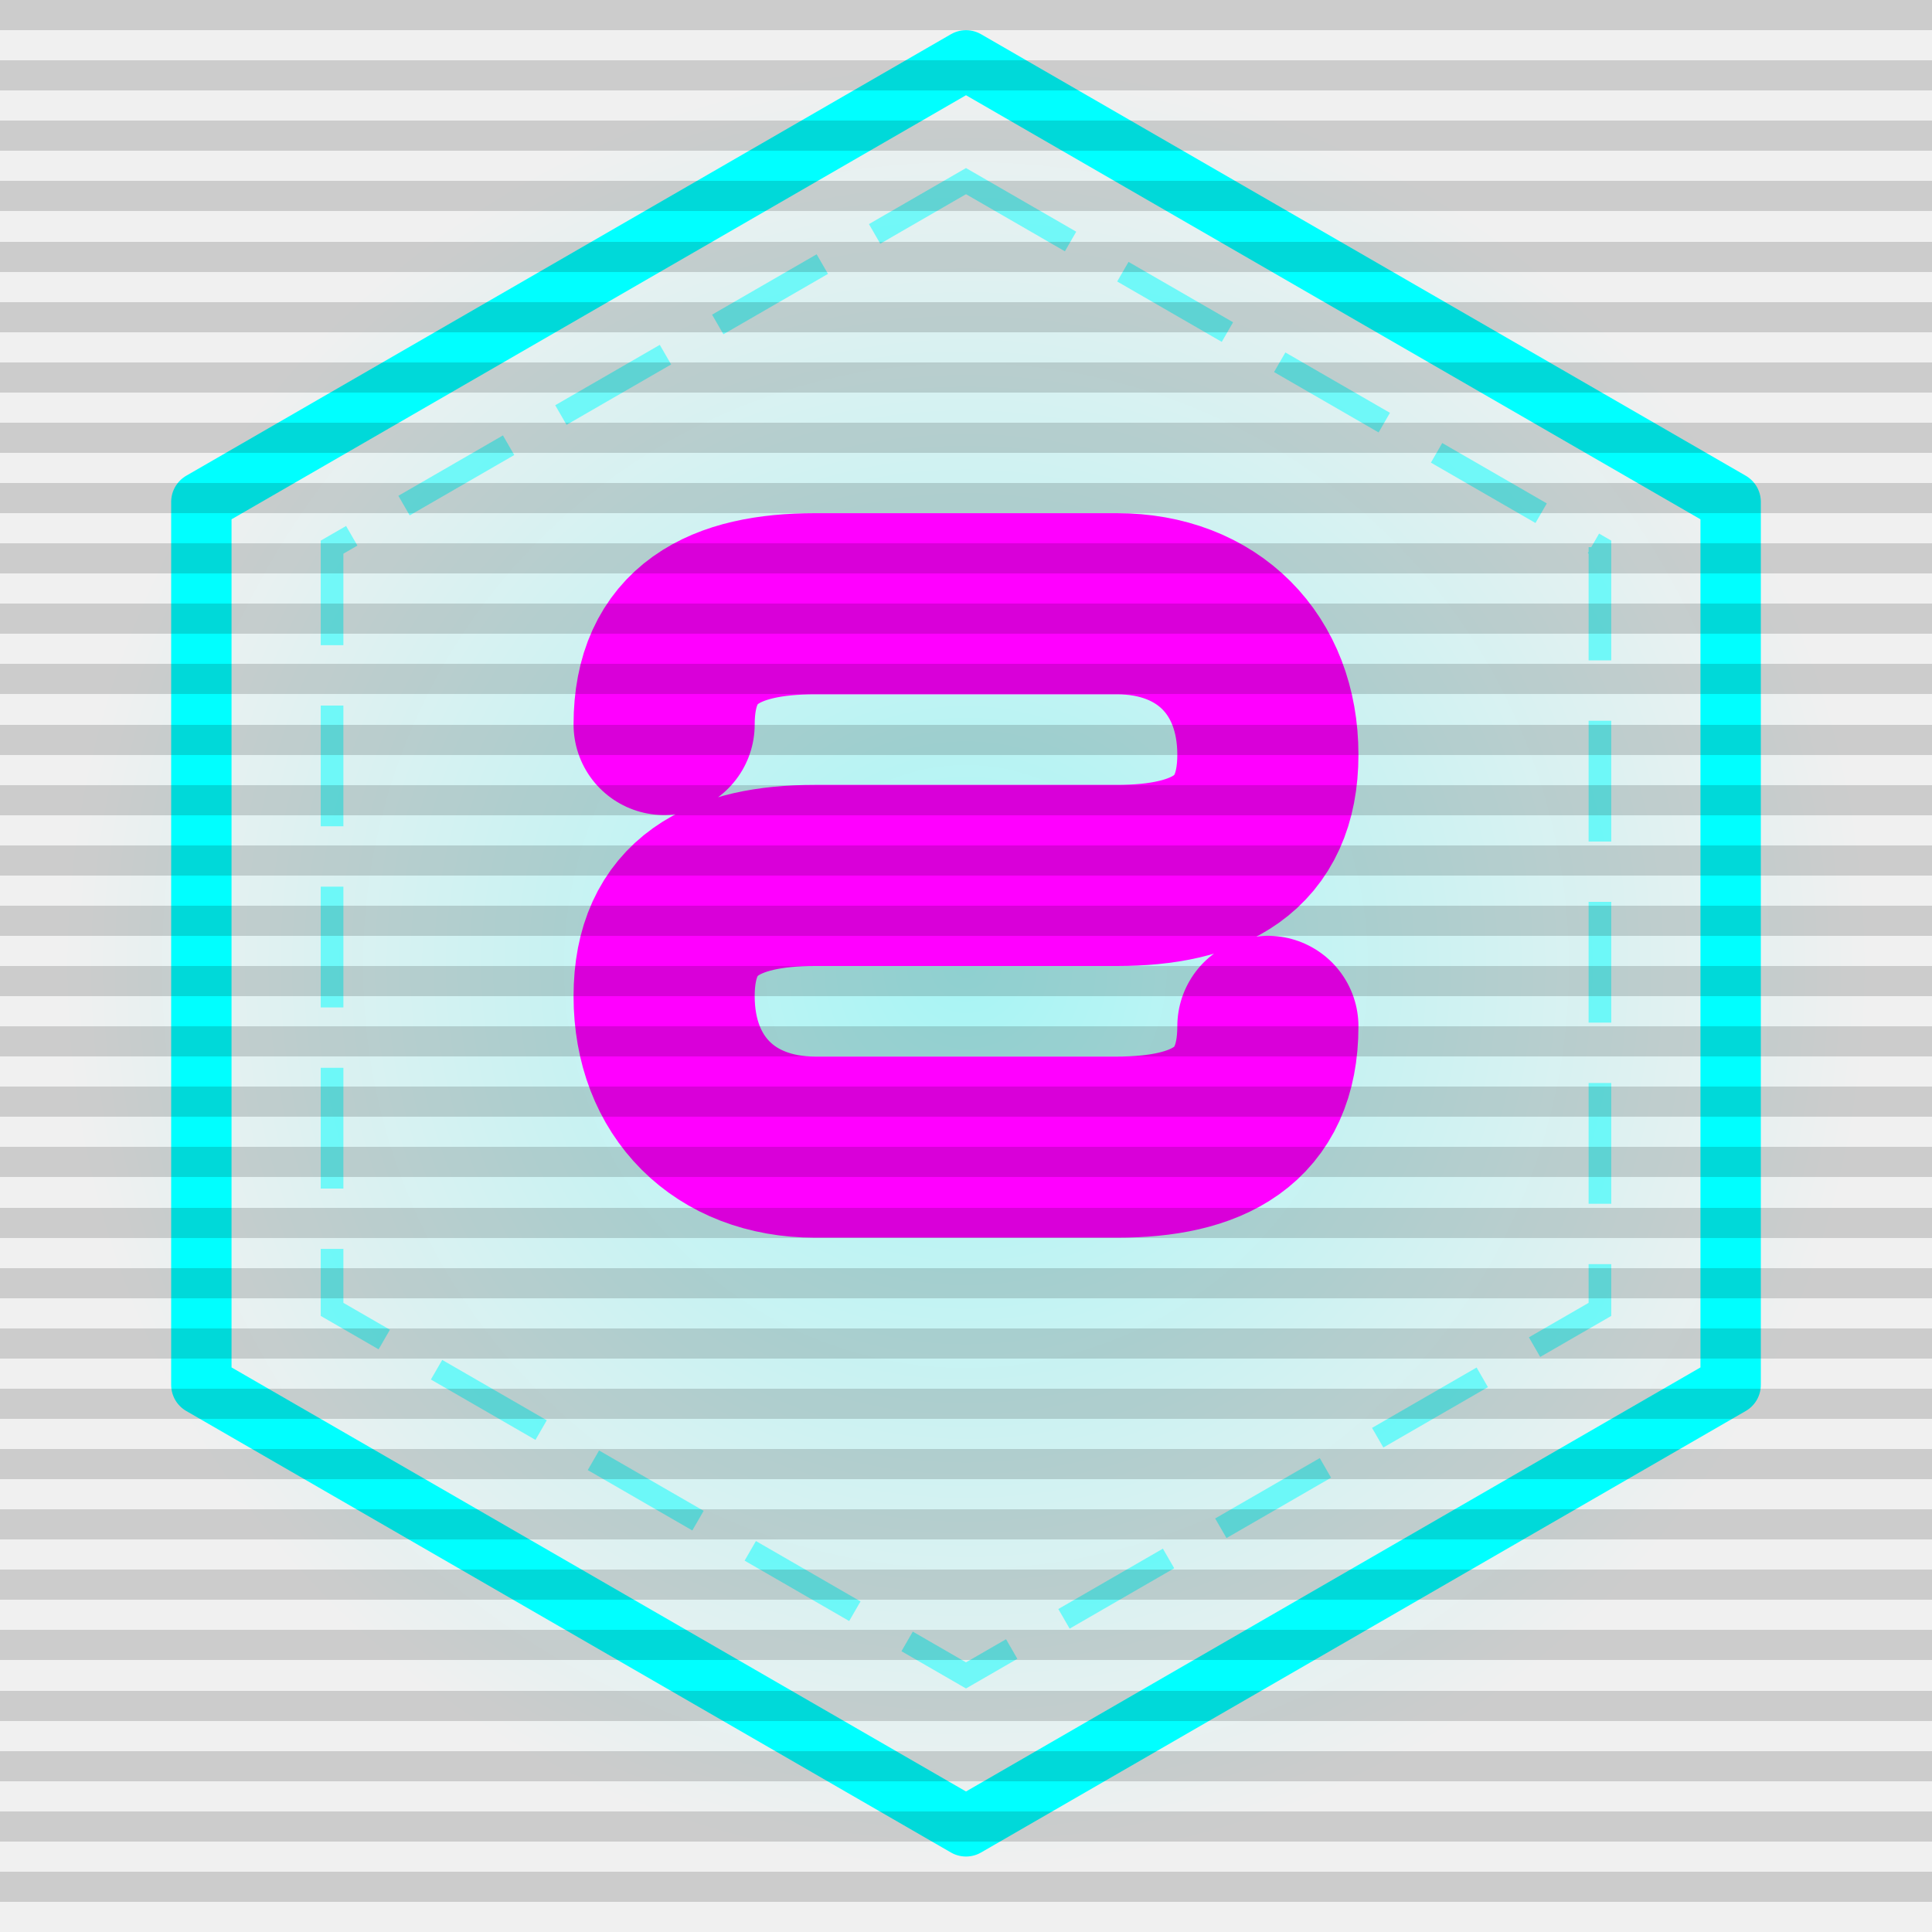
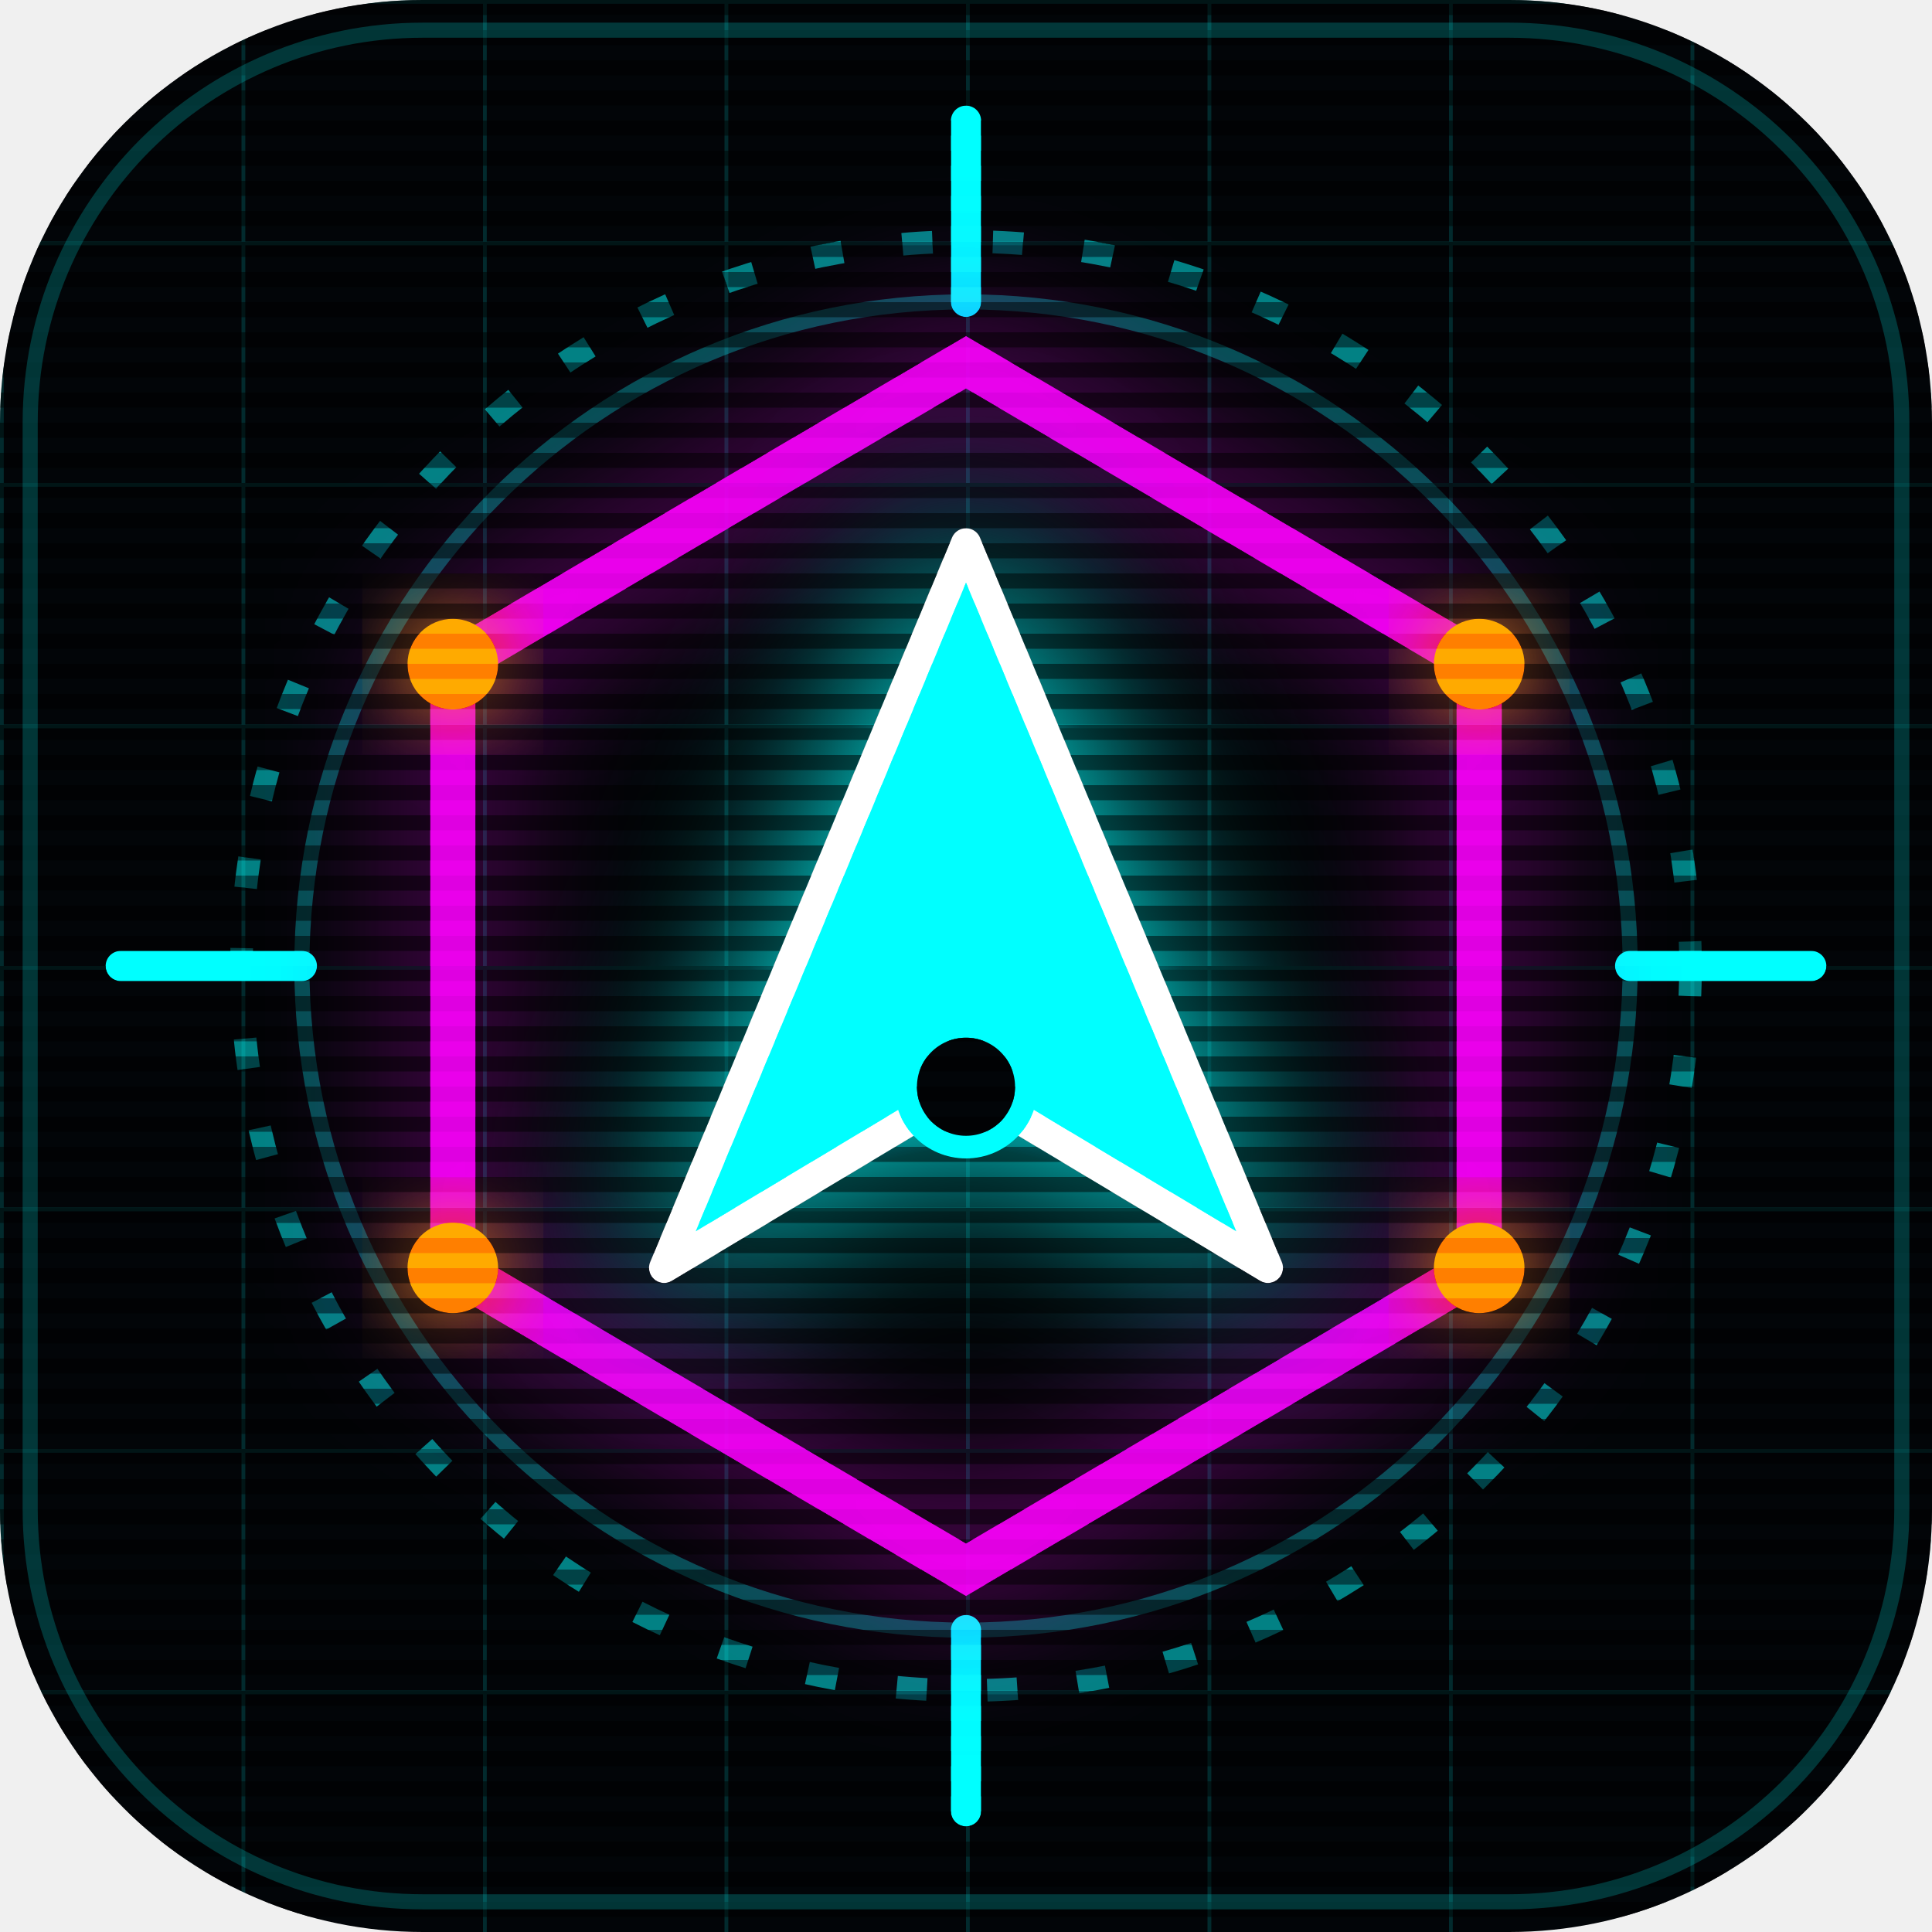
- <svg xmlns="http://www.w3.org/2000/svg" width="128" height="128" viewBox="0 0 128 128" fill="none">
-   <circle cx="64" cy="64" r="60" fill="url(#paint0_radial)" fill-opacity="0.3" />
-   <path d="M64 4L114.66 33.25V91.75L64 121L13.34 91.75V33.25L64 4Z" stroke="#00ffff" stroke-width="4" stroke-linejoin="round" />
-   <path d="M64 12L106 36.25V86.75L64 111L22 86.75V36.25L64 12Z" stroke="#00ffff" stroke-width="1.5" stroke-opacity="0.5" stroke-dasharray="8 4" />
-   <path d="M44 48C44 42 48 40 54 40H74C80 40 84 44 84 50C84 56 80 58 74 58H54C48 58 44 60 44 66C44 72 48 76 54 76H74C80 76 84 74 84 68" stroke="#ff00ff" stroke-width="12" stroke-linecap="round" stroke-linejoin="round" />
-   <rect x="0" y="0" width="128" height="128" fill="url(#scanlines)" fill-opacity="0.15" />
+ <svg xmlns="http://www.w3.org/2000/svg" width="256" height="256" viewBox="0 0 256 256" fill="none">
+   <rect width="256" height="256" rx="56" fill="#020508" />
+   <rect width="256" height="256" rx="56" fill="url(#grid)" />
+   <circle cx="128" cy="128" r="96" stroke="#00ffff" stroke-width="3" stroke-dasharray="4 8" stroke-opacity="0.5" />
+   <circle cx="128" cy="128" r="88" stroke="#00ffff" stroke-width="2" stroke-opacity="0.3" />
+   <path d="M 128 16 L 128 40 M 128 216 L 128 240 M 16 128 L 40 128 M 216 128 L 240 128" stroke="#00ffff" stroke-width="4" stroke-linecap="round" />
+   <polygon points="128,48 196,88 196,168 128,208 60,168 60,88" stroke="#ff00ff" stroke-width="6" stroke-opacity="0.9" fill="none" filter="url(#glowPink)" />
+   <g filter="url(#glowCyan)">
+     <path d="M 128 72 L 168 168 L 128 144 L 88 168 Z" fill="#00ffff" />
+     <path d="M 128 72 L 168 168 L 128 144 L 88 168 Z" fill="none" stroke="#ffffff" stroke-width="4" stroke-linejoin="round" />
+   </g>
+   <circle cx="128" cy="144" r="8" fill="#020508" stroke="#00ffff" stroke-width="3" />
+   <circle cx="60" cy="88" r="6" fill="#ffaa00" filter="url(#glowOrange)" />
+   <circle cx="196" cy="168" r="6" fill="#ffaa00" filter="url(#glowOrange)" />
+   <circle cx="196" cy="88" r="6" fill="#ffaa00" filter="url(#glowOrange)" />
+   <circle cx="60" cy="168" r="6" fill="#ffaa00" filter="url(#glowOrange)" />
+   <pattern id="scanlines" width="256" height="4" patternUnits="userSpaceOnUse">
+     <rect width="256" height="2" fill="#000000" fill-opacity="0.5" />
+   </pattern>
+   <rect width="256" height="256" rx="56" fill="url(#scanlines)" style="mix-blend-mode: overlay;" />
+   <rect x="4" y="4" width="248" height="248" rx="52" stroke="#00ffff" stroke-width="2" stroke-opacity="0.2" />
  <defs>
-     <radialGradient id="paint0_radial" cx="0" cy="0" r="1" gradientUnits="userSpaceOnUse" gradientTransform="translate(64 64) rotate(90) scale(60)">
-       <stop stop-color="#00ffff" />
-       <stop offset="1" stop-color="#00ffff" stop-opacity="0" />
-     </radialGradient>
-     <pattern id="scanlines" width="128" height="4" patternUnits="userSpaceOnUse">
-       <rect width="128" height="2" fill="black" />
+     <pattern id="grid" width="32" height="32" patternUnits="userSpaceOnUse">
+       <path d="M 32 0 L 0 0 0 32" fill="none" stroke="#00ffff" stroke-width="1" stroke-opacity="0.15" />
    </pattern>
+     <filter id="glowCyan" x="-30%" y="-30%" width="160%" height="160%">
+       <feDropShadow dx="0" dy="0" stdDeviation="12" flood-color="#00ffff" flood-opacity="1" />
+     </filter>
+     <filter id="glowPink" x="-30%" y="-30%" width="160%" height="160%">
+       <feDropShadow dx="0" dy="0" stdDeviation="10" flood-color="#ff00ff" flood-opacity="0.8" />
+     </filter>
+     <filter id="glowOrange" x="-50%" y="-50%" width="200%" height="200%">
+       <feDropShadow dx="0" dy="0" stdDeviation="6" flood-color="#ffaa00" flood-opacity="1" />
+     </filter>
  </defs>
</svg>
